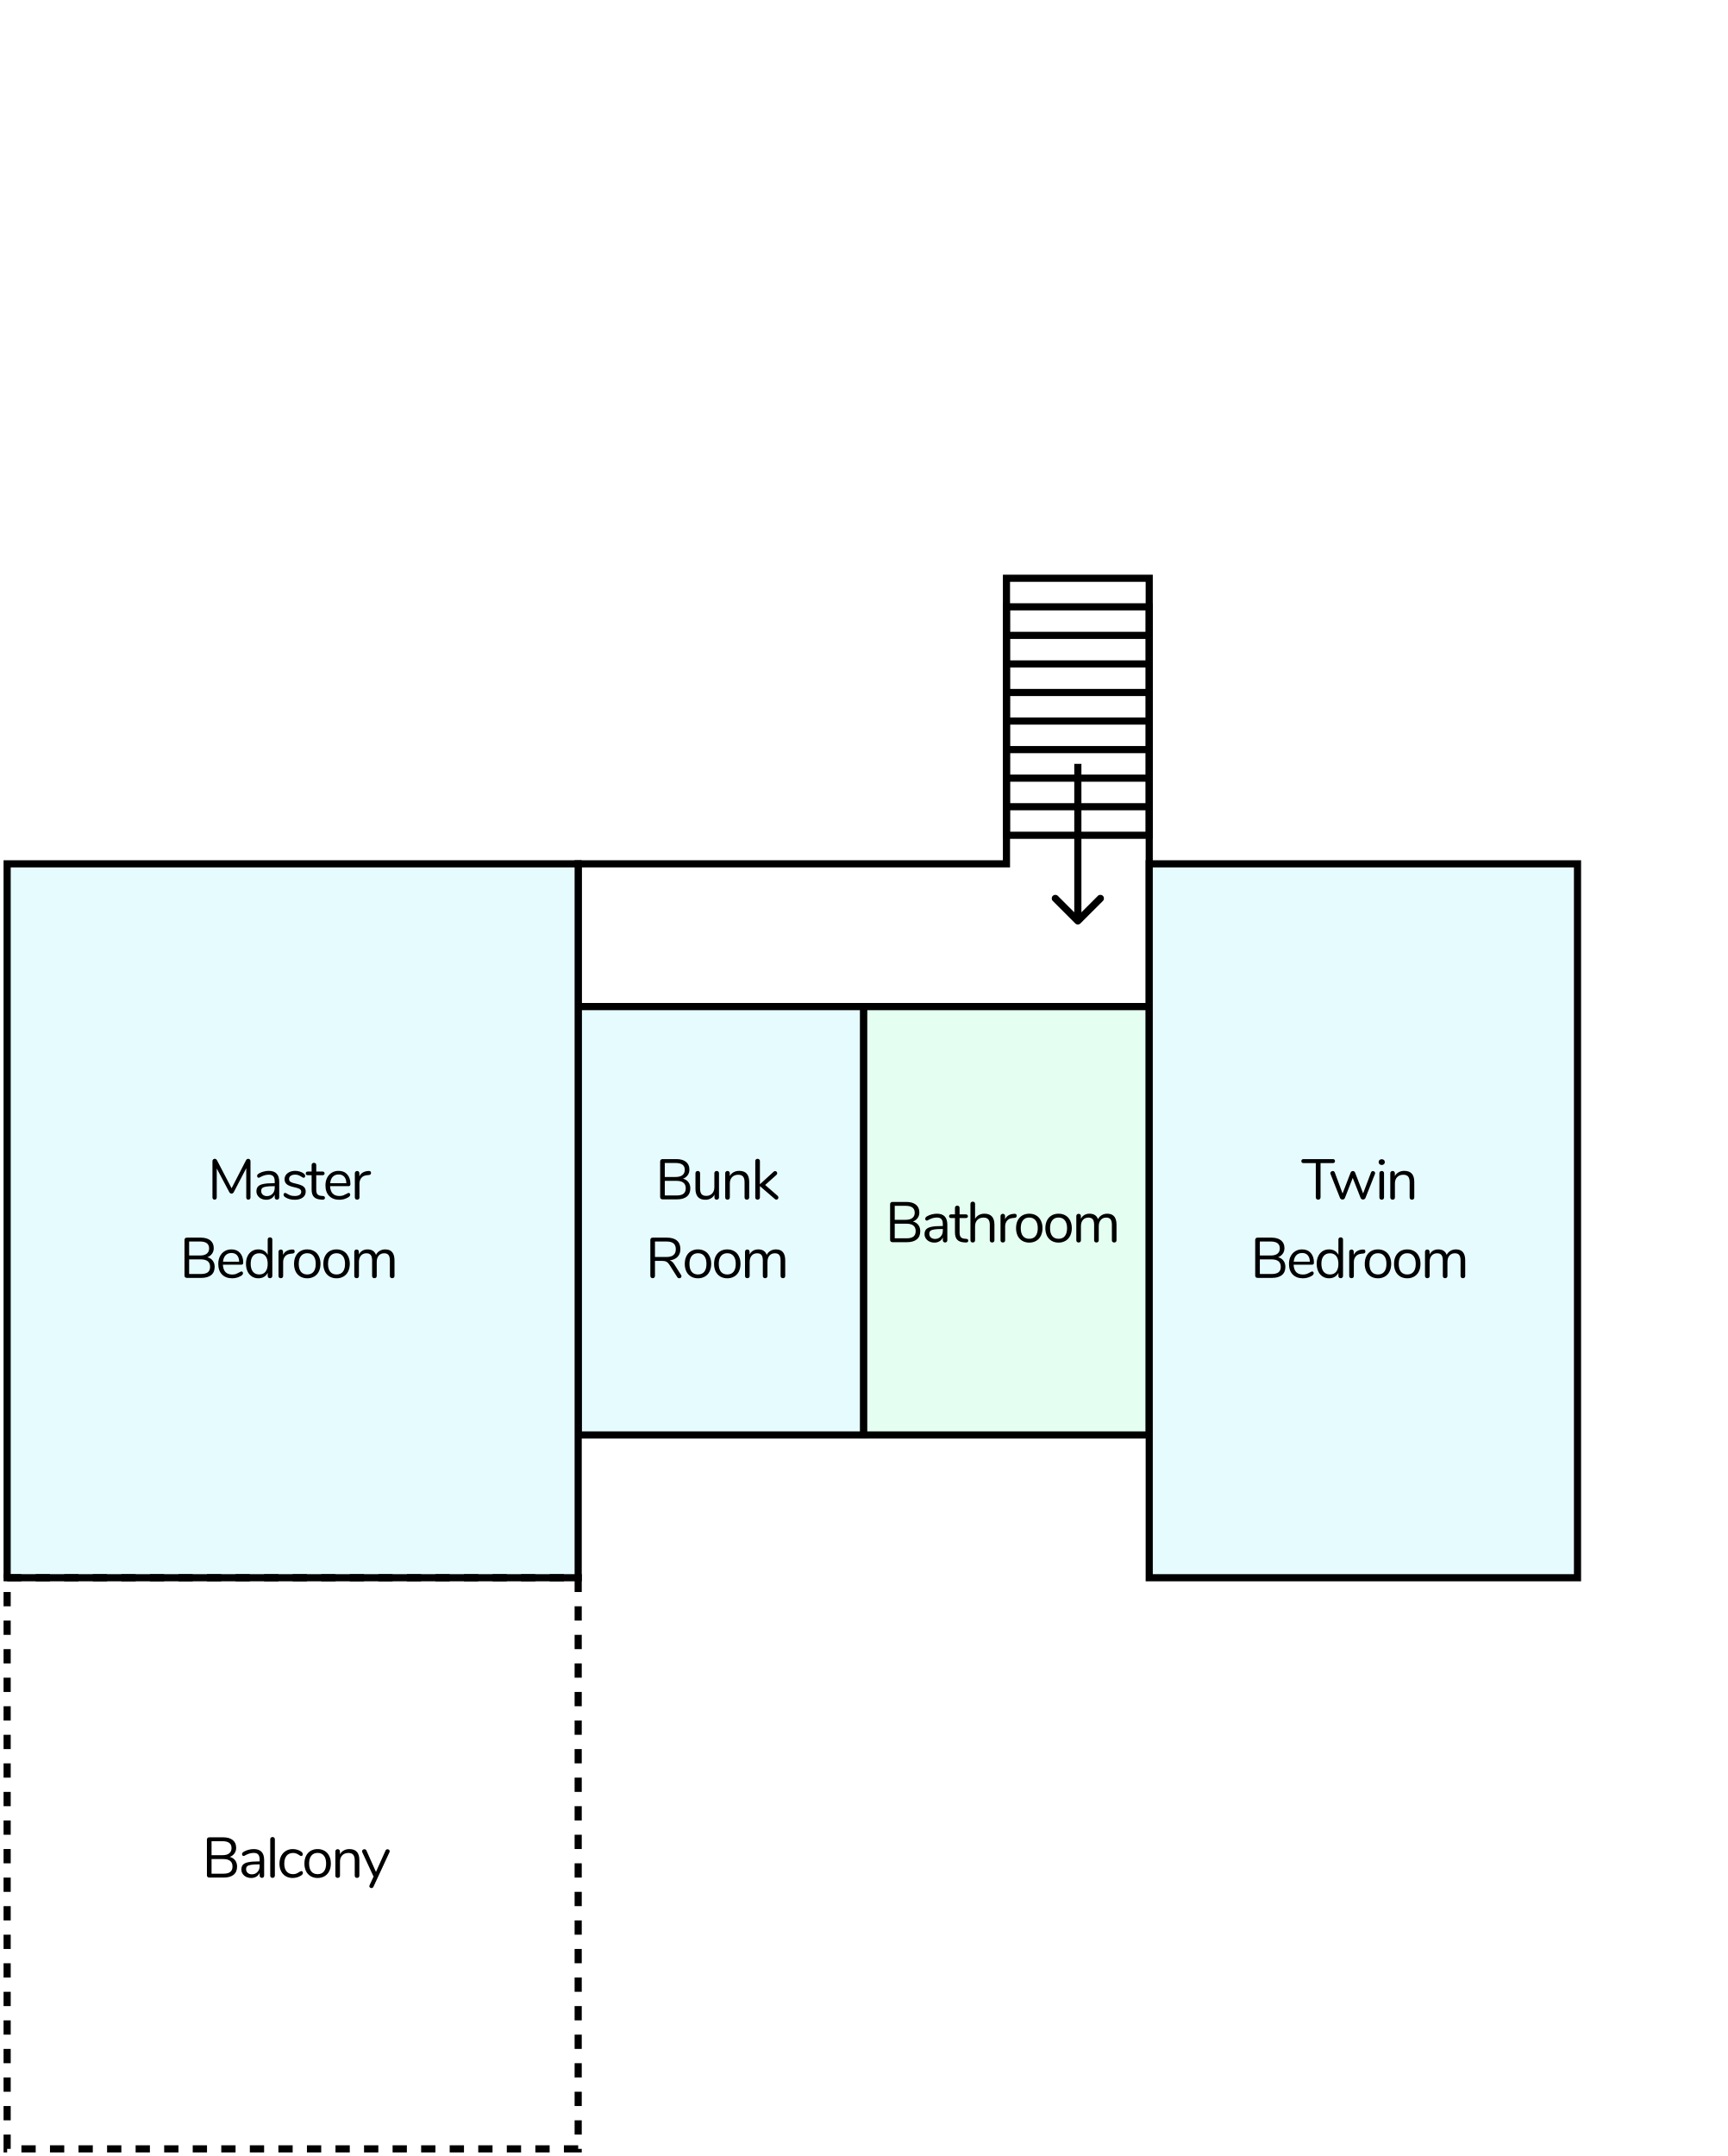
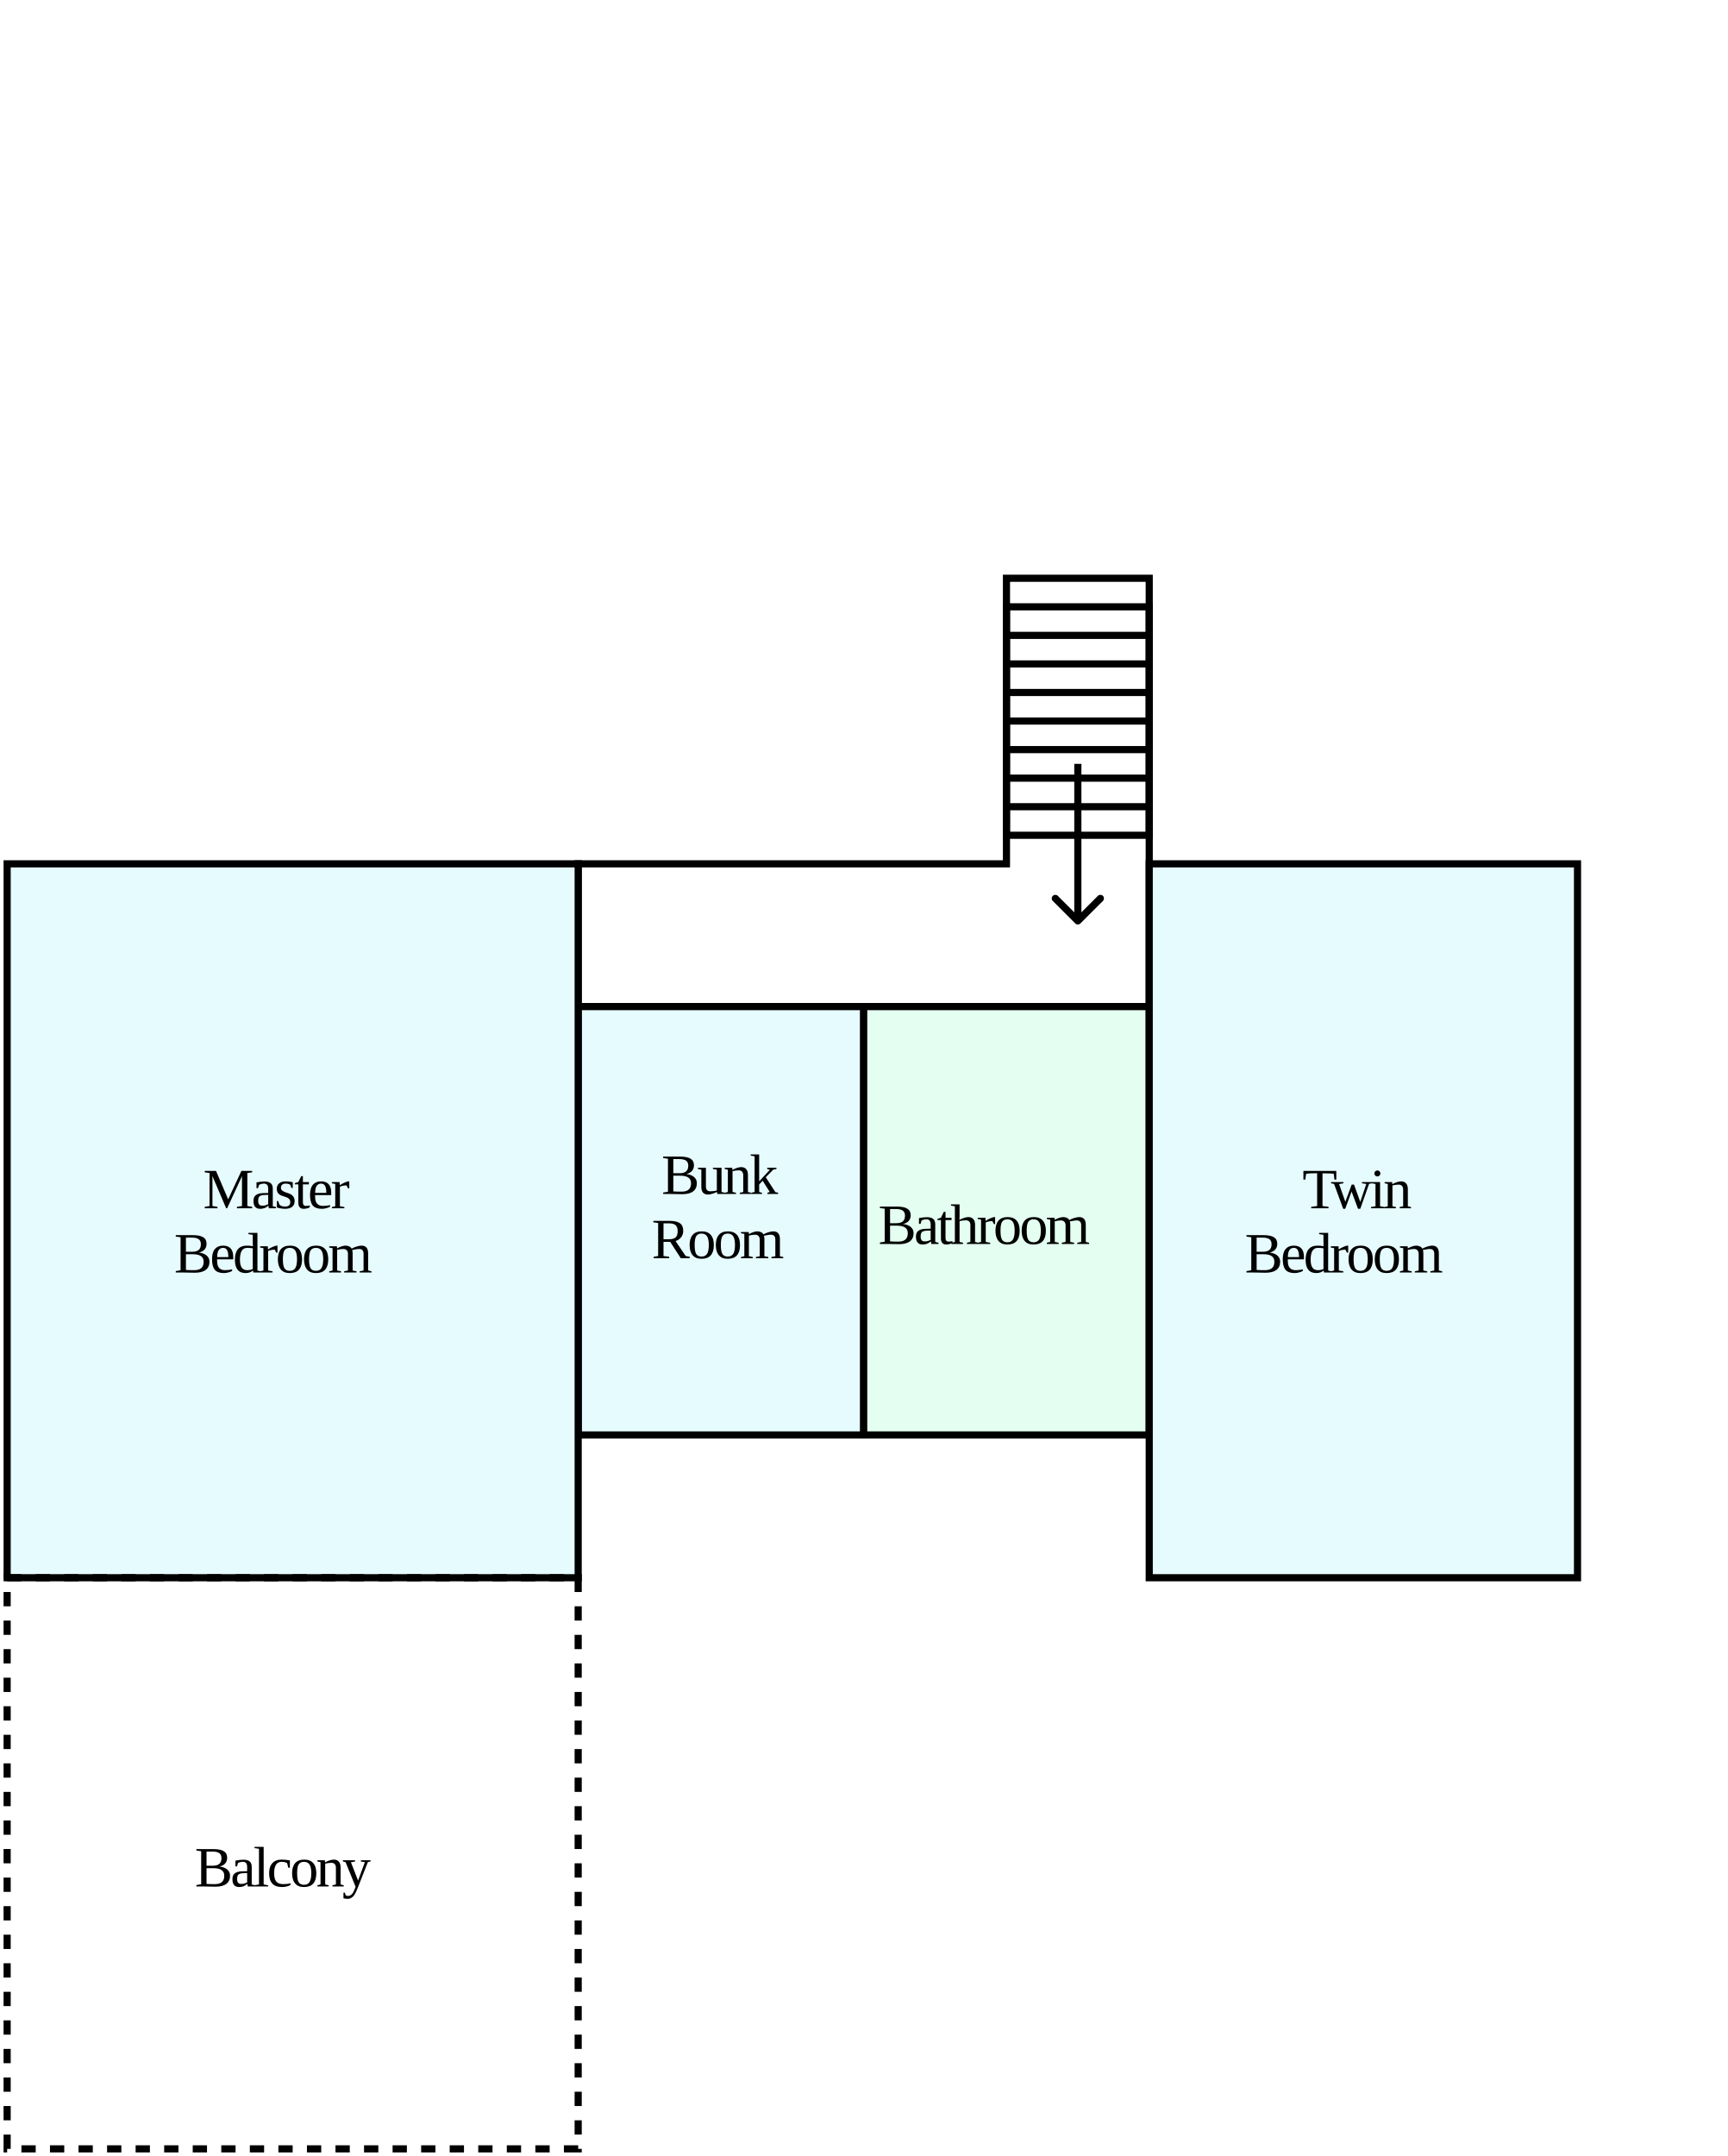
<svg xmlns="http://www.w3.org/2000/svg" fill="none" viewBox="0 0 242 302">
  <path d="M161 81h-20v40H81v20h80V81z" stroke="#000" />
  <path fill="#E6FBFD" stroke="#000" d="M81 141h40v60H81z" />
  <path fill="#E4FFF1" stroke="#000" d="M121 141h40v60h-40z" />
  <path fill="#E6FBFD" stroke="#000" d="M161 121h60v100h-60zM1 121h80v100H1z" />
  <path stroke="#000" stroke-dasharray="2 2" d="M1 221h80v80H1z" />
  <path stroke="#000" d="M141 97h20v4h-20zM141 93h20v4h-20zM141 101h20v4h-20zM141 105h20v4h-20zM141 89h20v4h-20zM141 113h20v4h-20zM141 109h20v4h-20zM141 85h20v4h-20z" />
-   <path d="M150.646 129.354a.502.502 0 00.708 0l3.182-3.182a.502.502 0 00-.708-.708L151 128.293l-2.828-2.829a.502.502 0 00-.708.708l3.182 3.182zM150.5 107v22h1v-22h-1zM34.772 162.32c.101 0 .178.032.232.096a.325.325 0 01.088.24v5.064a.332.332 0 01-.08.232.286.286 0 01-.224.088c-.096 0-.168-.029-.216-.088a.356.356 0 01-.072-.232v-4.088l-1.736 3.328c-.075.155-.184.232-.328.232-.139 0-.248-.077-.328-.232l-1.744-3.288v4.048a.332.332 0 01-.08.232c-.048.059-.12.088-.216.088a.286.286 0 01-.224-.088.332.332 0 01-.08-.232v-5.064c0-.101.029-.181.088-.24a.31.31 0 01.24-.096c.133 0 .24.077.32.232l2.032 3.896 2.008-3.896a.45.45 0 01.136-.176.315.315 0 01.184-.056zm2.88 1.688c.977 0 1.465.512 1.465 1.536v2.176c0 .096-.03.173-.088.232a.286.286 0 01-.224.088.312.312 0 01-.232-.088.314.314 0 01-.088-.232v-.384a1.169 1.169 0 01-.464.536 1.387 1.387 0 01-.72.184c-.25 0-.483-.051-.696-.152a1.243 1.243 0 01-.496-.424 1.047 1.047 0 01-.184-.6c0-.293.075-.52.224-.68.15-.165.395-.283.736-.352.341-.075.816-.112 1.424-.112h.176v-.264c0-.32-.067-.555-.2-.704-.128-.149-.339-.224-.632-.224-.363 0-.73.099-1.104.296-.144.091-.245.136-.304.136a.205.205 0 01-.16-.072.266.266 0 01-.064-.184c0-.075.021-.139.064-.192a.818.818 0 01.224-.176 2.48 2.48 0 01.632-.248c.24-.064.477-.096.712-.096zm-.263 3.536c.32 0 .581-.107.784-.32.208-.219.312-.499.312-.84v-.232h-.144c-.47 0-.827.021-1.072.064-.245.037-.421.104-.528.2-.101.091-.152.227-.152.408a.68.68 0 00.224.52c.155.133.347.2.576.2zm3.893.512c-.245 0-.48-.029-.704-.088a2.142 2.142 0 01-.584-.248.94.94 0 01-.208-.176.38.38 0 01-.056-.208c0-.069.019-.125.056-.168a.205.205 0 01.16-.072c.064 0 .157.04.28.12.16.096.317.173.472.232.16.053.357.08.592.08.288 0 .512-.051.672-.152a.49.49 0 00.24-.44.42.42 0 00-.088-.28.674.674 0 00-.304-.192 3.932 3.932 0 00-.632-.176c-.47-.101-.805-.237-1.008-.408-.203-.171-.304-.403-.304-.696 0-.229.064-.432.192-.608s.304-.315.528-.416c.23-.101.488-.152.776-.152.208 0 .408.029.6.088.197.053.37.131.52.232.181.128.272.261.272.4a.256.256 0 01-.064.176.197.197 0 01-.152.072c-.064 0-.16-.045-.288-.136a2.508 2.508 0 00-.424-.224 1.349 1.349 0 00-.496-.08c-.25 0-.453.056-.608.168a.532.532 0 00-.224.448c0 .117.027.213.08.288a.809.809 0 00.28.192c.133.053.323.107.568.16.362.08.642.168.84.264.203.096.346.213.432.352a.995.995 0 01.128.528.968.968 0 01-.424.816c-.283.203-.656.304-1.12.304zm3.96-.528c.186.016.28.101.28.256 0 .091-.035.16-.105.208-.064.043-.163.059-.296.048l-.216-.016c-.427-.032-.741-.16-.944-.384-.203-.224-.304-.563-.304-1.016v-2.008h-.536a.334.334 0 01-.216-.064.249.249 0 01-.072-.184.26.26 0 01.072-.192.311.311 0 01.216-.072h.536v-.904c0-.101.03-.179.088-.232a.323.323 0 01.24-.088c.096 0 .173.029.232.088.059.053.088.131.088.232v.904h.888a.27.27 0 01.2.072c.053.048.08.112.08.192a.236.236 0 01-.08.184.289.289 0 01-.2.064h-.888v2.04c0 .293.059.507.176.64.123.128.304.2.544.216l.216.016zm3.6-.432c.06 0 .11.024.153.072a.266.266 0 01.064.184c0 .133-.094.256-.28.368a2.55 2.55 0 01-.608.256c-.214.053-.422.08-.624.08-.603 0-1.08-.179-1.432-.536-.347-.357-.52-.851-.52-1.48 0-.4.077-.752.232-1.056.154-.309.37-.549.648-.72.282-.171.602-.256.96-.256.506 0 .909.165 1.208.496.298.331.448.779.448 1.344 0 .107-.022.184-.064.232-.043.048-.112.072-.208.072h-2.576c.048.917.482 1.376 1.304 1.376.208 0 .386-.027.536-.08.149-.059.309-.136.48-.232.138-.08.232-.12.28-.12zm-1.4-2.584c-.34 0-.615.107-.823.32-.203.213-.323.515-.36.904h2.264c-.011-.395-.11-.696-.296-.904-.187-.213-.448-.32-.784-.32zm4.198-.488c.224-.016.336.075.336.272a.3.3 0 01-.072.208c-.048.048-.13.077-.248.088l-.24.024c-.357.032-.624.16-.8.384-.17.219-.256.477-.256.776v1.944c0 .107-.03.187-.088.24a.333.333 0 01-.232.08.364.364 0 01-.24-.08.325.325 0 01-.088-.24v-3.376c0-.101.032-.179.096-.232a.33.33 0 01.232-.088c.085 0 .157.029.216.088a.287.287 0 01.088.224v.448c.112-.235.27-.413.472-.536a1.63 1.63 0 01.712-.216l.112-.008zm-22.592 12.08c.326.085.576.245.752.48.182.235.272.528.272.88 0 .496-.162.877-.488 1.144-.325.261-.786.392-1.384.392h-2.016a.351.351 0 01-.248-.088.314.314 0 01-.088-.232v-5c0-.096.03-.173.088-.232a.351.351 0 01.248-.088h1.928c.582 0 1.032.128 1.352.384.32.256.48.619.48 1.088 0 .304-.08.565-.24.784a1.37 1.37 0 01-.656.488zm-2.552-.24h1.52c.422 0 .739-.085.952-.256.219-.171.328-.419.328-.744 0-.64-.426-.96-1.28-.96h-1.52v1.96zm1.64 2.592c.443 0 .768-.08.976-.24.214-.165.32-.421.32-.768 0-.693-.432-1.04-1.296-1.04h-1.64v2.048h1.64zm5.69-.36c.058 0 .109.024.152.072a.266.266 0 01.064.184c0 .133-.094.256-.28.368a2.549 2.549 0 01-.608.256c-.214.053-.422.08-.624.08-.603 0-1.08-.179-1.432-.536-.347-.357-.52-.851-.52-1.48 0-.4.077-.752.232-1.056.154-.309.37-.549.648-.72.282-.171.602-.256.96-.256.506 0 .909.165 1.208.496.298.331.448.779.448 1.344 0 .107-.022.184-.064.232-.043.048-.112.072-.208.072h-2.576c.048.917.482 1.376 1.304 1.376.208 0 .386-.027.536-.08.149-.059.309-.136.48-.232.138-.08.232-.12.28-.12zm-1.4-2.584c-.342 0-.616.107-.824.32-.203.213-.323.515-.36.904h2.264c-.011-.395-.11-.696-.296-.904-.187-.213-.448-.32-.784-.32zm5.397-2.192c.101 0 .181.029.24.088a.304.304 0 01.088.224v5.088c0 .096-.03.173-.088.232a.323.323 0 01-.24.088.323.323 0 01-.24-.088.332.332 0 01-.08-.232v-.432a1.28 1.28 0 01-.52.568c-.224.133-.488.2-.792.2-.341 0-.643-.085-.904-.256a1.696 1.696 0 01-.608-.712 2.514 2.514 0 01-.216-1.072c0-.4.072-.752.216-1.056.144-.304.347-.539.608-.704.261-.165.563-.248.904-.248.304 0 .568.067.792.2.23.133.403.323.52.568v-2.144c0-.096.027-.171.08-.224a.323.323 0 01.24-.088zm-1.504 5.2c.379 0 .67-.128.872-.384.208-.261.312-.629.312-1.104 0-.475-.104-.84-.312-1.096-.203-.256-.493-.384-.872-.384s-.675.128-.888.384c-.208.256-.312.616-.312 1.08 0 .475.104.845.312 1.112.213.261.51.392.888.392zm4.627-3.496c.224-.016.336.075.336.272a.3.3 0 01-.072.208c-.048.048-.13.077-.248.088l-.24.024c-.357.032-.624.16-.8.384-.17.219-.256.477-.256.776v1.944c0 .107-.03.187-.088.24a.333.333 0 01-.232.08.364.364 0 01-.24-.08.325.325 0 01-.088-.24v-3.376c0-.101.032-.179.096-.232a.33.33 0 01.232-.088c.085 0 .157.029.216.088a.287.287 0 01.088.224v.448c.112-.235.27-.413.472-.536a1.63 1.63 0 01.712-.216l.112-.008zm2.097 4.032a1.9 1.9 0 01-.976-.248 1.69 1.69 0 01-.648-.704 2.438 2.438 0 01-.224-1.072c0-.405.075-.76.224-1.064.155-.309.37-.547.648-.712a1.9 1.9 0 01.976-.248 1.9 1.9 0 01.976.248c.282.165.498.403.648.712.154.304.232.659.232 1.064s-.078.763-.232 1.072c-.15.304-.366.539-.648.704a1.9 1.9 0 01-.976.248zm0-.536c.384 0 .677-.125.88-.376.208-.256.312-.627.312-1.112 0-.475-.104-.84-.312-1.096-.208-.261-.502-.392-.88-.392-.379 0-.672.131-.88.392-.208.256-.312.621-.312 1.096 0 .48.101.848.304 1.104.208.256.504.384.888.384zm4.104.536a1.9 1.9 0 01-.976-.248 1.69 1.69 0 01-.648-.704 2.438 2.438 0 01-.224-1.072c0-.405.075-.76.224-1.064.155-.309.37-.547.648-.712a1.9 1.9 0 01.976-.248 1.9 1.9 0 01.976.248c.283.165.499.403.648.712.155.304.232.659.232 1.064s-.077.763-.232 1.072c-.15.304-.365.539-.648.704a1.9 1.9 0 01-.976.248zm0-.536c.384 0 .677-.125.88-.376.208-.256.312-.627.312-1.112 0-.475-.104-.84-.312-1.096-.208-.261-.501-.392-.88-.392s-.672.131-.88.392c-.208.256-.312.621-.312 1.096 0 .48.101.848.304 1.104.208.256.504.384.888.384zm6.824-3.512c.864 0 1.296.515 1.296 1.544v2.168c0 .101-.03.181-.088.24a.333.333 0 01-.232.08.364.364 0 01-.24-.08.325.325 0 01-.088-.24v-2.152c0-.357-.064-.616-.192-.776-.128-.16-.328-.24-.6-.24-.325 0-.581.109-.768.328-.186.219-.28.515-.28.888v1.952a.31.31 0 01-.096.24.333.333 0 01-.232.08.333.333 0 01-.232-.08.325.325 0 01-.088-.24v-2.152c0-.357-.064-.616-.192-.776-.128-.16-.33-.24-.608-.24-.32 0-.576.109-.768.328-.187.219-.28.515-.28.888v1.952c0 .101-.03.181-.088.24a.333.333 0 01-.232.08.364.364 0 01-.24-.08.325.325 0 01-.088-.24v-3.376c0-.096.03-.173.088-.232a.34.34 0 01.24-.088c.09 0 .166.029.224.088a.287.287 0 01.088.224v.384a1.27 1.27 0 01.488-.528c.208-.123.448-.184.72-.184.608 0 1.006.256 1.192.768.112-.235.283-.421.512-.56.23-.139.49-.208.784-.208zM95.685 165.104c.325.085.576.245.752.48.181.235.272.528.272.88 0 .496-.163.877-.488 1.144-.325.261-.787.392-1.384.392h-2.016a.351.351 0 01-.248-.088.314.314 0 01-.088-.232v-5c0-.096.03-.173.088-.232a.351.351 0 01.248-.088h1.928c.581 0 1.032.128 1.352.384.32.256.48.619.48 1.088 0 .304-.08.565-.24.784a1.37 1.37 0 01-.656.488zm-2.552-.24h1.52c.421 0 .739-.085.952-.256.219-.171.328-.419.328-.744 0-.64-.427-.96-1.28-.96h-1.52v1.96zm1.64 2.592c.443 0 .768-.08.976-.24.213-.165.32-.421.32-.768 0-.693-.432-1.04-1.296-1.04h-1.64v2.048h1.64zm5.633-3.432c.102 0 .179.029.232.088a.313.313 0 01.088.232v3.384a.302.302 0 01-.088.224c-.053.059-.13.088-.232.088a.334.334 0 01-.232-.08.322.322 0 01-.08-.224v-.4a1.259 1.259 0 01-.52.536 1.491 1.491 0 01-.744.184c-.464 0-.813-.128-1.048-.384-.234-.261-.352-.645-.352-1.152v-2.176c0-.096.03-.173.088-.232a.323.323 0 01.24-.088c.102 0 .179.029.232.088a.314.314 0 01.088.232v2.16c0 .347.07.603.208.768.139.16.358.24.656.24.342 0 .616-.109.824-.328.208-.224.312-.517.312-.88v-1.96c0-.096.03-.173.088-.232a.324.324 0 01.24-.088zm3.151-.016c.934 0 1.4.515 1.4 1.544v2.168a.324.324 0 01-.088.24c-.053.053-.13.08-.232.08a.346.346 0 01-.24-.08.328.328 0 01-.088-.24v-2.128c0-.363-.072-.627-.216-.792-.138-.165-.362-.248-.672-.248-.357 0-.642.109-.856.328-.213.219-.32.515-.32.888v1.952a.324.324 0 01-.088.24c-.053.053-.13.08-.232.08a.346.346 0 01-.24-.08.328.328 0 01-.088-.24v-3.376c0-.096.03-.173.088-.232a.324.324 0 01.24-.088c.096 0 .171.029.224.088a.302.302 0 01.088.224v.408a1.29 1.29 0 01.536-.544c.23-.128.491-.192.784-.192zm5.366 3.48c.085.08.128.165.128.256 0 .08-.029.149-.088.208a.257.257 0 01-.2.088c-.069 0-.141-.032-.216-.096l-2.088-1.8v1.576a.31.31 0 01-.096.24.322.322 0 01-.224.08.364.364 0 01-.24-.08.324.324 0 01-.088-.24v-5.08c0-.101.029-.179.088-.232a.34.34 0 01.24-.088c.091 0 .165.029.224.088.064.053.096.131.096.232v3.248l1.912-1.752a.298.298 0 01.216-.096c.08 0 .149.029.208.088a.284.284 0 01.088.208.317.317 0 01-.112.24l-1.576 1.408 1.728 1.504zm-13.509 11.104c.037.059.056.12.056.184a.25.25 0 01-.096.2.318.318 0 01-.208.072.325.325 0 01-.288-.16l-1.072-1.696c-.139-.219-.283-.368-.432-.448-.15-.085-.352-.128-.608-.128h-1.008v2.088c0 .101-.03.184-.088.248a.312.312 0 01-.232.088.323.323 0 01-.24-.088.353.353 0 01-.088-.248v-5.024c0-.096.03-.173.088-.232a.351.351 0 01.248-.088h1.984c.613 0 1.08.136 1.4.408.325.272.488.672.488 1.2 0 .448-.13.808-.392 1.08-.256.272-.624.437-1.104.496a.984.984 0 01.36.208c.107.096.213.229.32.4l.912 1.44zm-2.04-2.52c.437 0 .763-.091.976-.272.219-.181.328-.456.328-.824 0-.363-.107-.632-.32-.808-.213-.176-.541-.264-.984-.264h-1.616v2.168h1.616zm4.407 2.984a1.9 1.9 0 01-.976-.248 1.69 1.69 0 01-.648-.704 2.438 2.438 0 01-.224-1.072c0-.405.075-.76.224-1.064.155-.309.37-.547.648-.712a1.9 1.9 0 01.976-.248 1.9 1.9 0 01.976.248c.283.165.499.403.648.712.155.304.232.659.232 1.064s-.077.763-.232 1.072c-.15.304-.365.539-.648.704a1.9 1.9 0 01-.976.248zm0-.536c.384 0 .677-.125.88-.376.208-.256.312-.627.312-1.112 0-.475-.104-.84-.312-1.096-.208-.261-.501-.392-.88-.392s-.672.131-.88.392c-.208.256-.312.621-.312 1.096 0 .48.101.848.304 1.104.208.256.504.384.888.384zm4.104.536c-.368 0-.693-.083-.976-.248a1.694 1.694 0 01-.648-.704 2.442 2.442 0 01-.224-1.072c0-.405.075-.76.224-1.064.155-.309.371-.547.648-.712.283-.165.608-.248.976-.248s.694.083.976.248c.283.165.499.403.648.712.155.304.232.659.232 1.064s-.077.763-.232 1.072a1.62 1.62 0 01-.648.704 1.899 1.899 0 01-.976.248zm0-.536c.384 0 .678-.125.88-.376.208-.256.312-.627.312-1.112 0-.475-.104-.84-.312-1.096-.208-.261-.501-.392-.88-.392-.378 0-.672.131-.88.392-.208.256-.312.621-.312 1.096 0 .48.102.848.304 1.104.208.256.504.384.888.384zm6.824-3.512c.864 0 1.296.515 1.296 1.544v2.168a.324.324 0 01-.088.24.332.332 0 01-.232.08.364.364 0 01-.24-.08.328.328 0 01-.088-.24v-2.152c0-.357-.064-.616-.192-.776-.128-.16-.328-.24-.6-.24-.325 0-.581.109-.768.328-.186.219-.28.515-.28.888v1.952a.31.31 0 01-.096.24.332.332 0 01-.232.08.334.334 0 01-.232-.08.328.328 0 01-.088-.24v-2.152c0-.357-.064-.616-.192-.776-.128-.16-.33-.24-.608-.24-.32 0-.576.109-.768.328-.186.219-.28.515-.28.888v1.952a.324.324 0 01-.088.24.332.332 0 01-.232.08.364.364 0 01-.24-.08.328.328 0 01-.088-.24v-3.376c0-.096.03-.173.088-.232a.34.34 0 01.24-.088.3.3 0 01.224.088.286.286 0 01.088.224v.384c.118-.229.28-.405.488-.528.208-.123.448-.184.72-.184.608 0 1.006.256 1.192.768.112-.235.283-.421.512-.56.23-.139.491-.208.784-.208zM184.673 168.04a.352.352 0 01-.248-.088.356.356 0 01-.088-.248v-4.784h-1.72a.324.324 0 01-.224-.072c-.053-.048-.08-.117-.08-.208 0-.091.027-.16.08-.208a.324.324 0 01.224-.072h4.104c.096 0 .171.024.224.072.054.048.08.117.08.208 0 .091-.026.16-.08.208a.323.323 0 01-.224.072h-1.72v4.784a.352.352 0 01-.088.248.32.32 0 01-.24.088zm7.398-3.808c.054-.128.142-.192.264-.192a.33.33 0 01.216.08.25.25 0 01.096.2.346.346 0 01-.024.12l-1.328 3.36a.365.365 0 01-.344.224.396.396 0 01-.2-.056.433.433 0 01-.136-.168l-1.104-2.808-1.096 2.808a.348.348 0 01-.136.168.396.396 0 01-.408 0 .404.404 0 01-.144-.168l-1.328-3.352a.275.275 0 01.08-.328.38.38 0 01.24-.088c.128 0 .219.064.272.192l1.096 2.952 1.128-2.928a.39.39 0 01.128-.16.341.341 0 01.184-.056c.07 0 .131.019.184.056a.314.314 0 01.128.16l1.128 2.92 1.104-2.936zm1.503 3.808a.364.364 0 01-.24-.08.324.324 0 01-.088-.24v-3.376c0-.101.029-.179.088-.232a.34.34 0 01.24-.088c.096 0 .173.029.232.088.058.053.088.131.088.232v3.376c0 .107-.03.187-.088.24a.334.334 0 01-.232.08zm0-4.856a.437.437 0 01-.312-.112.386.386 0 01-.12-.296c0-.117.04-.213.12-.288a.437.437 0 01.312-.112c.128 0 .232.037.312.112.08.075.12.171.12.288 0 .123-.04.221-.12.296a.437.437 0 01-.312.112zm3.158.824c.933 0 1.4.515 1.4 1.544v2.168a.324.324 0 01-.088.24c-.053.053-.131.08-.232.08a.346.346 0 01-.24-.08.324.324 0 01-.088-.24v-2.128c0-.363-.072-.627-.216-.792-.139-.165-.363-.248-.672-.248-.357 0-.643.109-.856.328-.213.219-.32.515-.32.888v1.952a.324.324 0 01-.088.24c-.053.053-.131.08-.232.08a.346.346 0 01-.24-.08.324.324 0 01-.088-.24v-3.376c0-.096.029-.173.088-.232a.324.324 0 01.24-.088c.096 0 .171.029.224.088a.302.302 0 01.088.224v.408a1.29 1.29 0 01.536-.544c.229-.128.491-.192.784-.192zm-17.684 12.096c.326.085.576.245.752.48.182.235.272.528.272.88 0 .496-.162.877-.488 1.144-.325.261-.786.392-1.384.392h-2.016a.352.352 0 01-.248-.088.317.317 0 01-.088-.232v-5c0-.096.03-.173.088-.232a.352.352 0 01.248-.088h1.928c.582 0 1.032.128 1.352.384.32.256.48.619.48 1.088 0 .304-.08.565-.24.784a1.365 1.365 0 01-.656.488zm-2.552-.24h1.52c.422 0 .739-.085.952-.256.219-.171.328-.419.328-.744 0-.64-.426-.96-1.28-.96h-1.52v1.96zm1.64 2.592c.443 0 .768-.08.976-.24.214-.165.32-.421.32-.768 0-.693-.432-1.04-1.296-1.04h-1.64v2.048h1.64zm5.69-.36c.058 0 .109.024.152.072a.27.27 0 01.064.184c0 .133-.094.256-.28.368a2.556 2.556 0 01-.608.256c-.214.053-.422.08-.624.08-.603 0-1.08-.179-1.432-.536-.347-.357-.52-.851-.52-1.48 0-.4.077-.752.232-1.056a1.73 1.73 0 01.648-.72c.282-.171.602-.256.96-.256.506 0 .909.165 1.208.496.298.331.448.779.448 1.344 0 .107-.022.184-.064.232-.043.048-.112.072-.208.072h-2.576c.048.917.482 1.376 1.304 1.376.208 0 .386-.027.536-.08.149-.059.309-.136.48-.232.138-.08.232-.12.28-.12zm-1.4-2.584c-.342 0-.616.107-.824.32-.203.213-.323.515-.36.904h2.264c-.011-.395-.11-.696-.296-.904-.187-.213-.448-.32-.784-.32zm5.397-2.192c.101 0 .181.029.24.088a.302.302 0 01.088.224v5.088a.313.313 0 01-.088.232.324.324 0 01-.24.088.324.324 0 01-.24-.088.334.334 0 01-.08-.232v-.432a1.279 1.279 0 01-.52.568c-.224.133-.488.2-.792.2-.341 0-.643-.085-.904-.256a1.699 1.699 0 01-.608-.712 2.514 2.514 0 01-.216-1.072c0-.4.072-.752.216-1.056a1.64 1.64 0 01.608-.704c.261-.165.563-.248.904-.248.304 0 .568.067.792.2.229.133.403.323.52.568v-2.144c0-.096.027-.171.08-.224a.324.324 0 01.24-.088zm-1.504 5.2c.379 0 .669-.128.872-.384.208-.261.312-.629.312-1.104 0-.475-.104-.84-.312-1.096-.203-.256-.493-.384-.872-.384s-.675.128-.888.384c-.208.256-.312.616-.312 1.08 0 .475.104.845.312 1.112.213.261.509.392.888.392zm4.627-3.496c.224-.016.336.075.336.272a.3.3 0 01-.072.208c-.048.048-.131.077-.248.088l-.24.024c-.357.032-.624.16-.8.384a1.222 1.222 0 00-.256.776v1.944c0 .107-.029.187-.088.24a.334.334 0 01-.232.08.364.364 0 01-.24-.08.324.324 0 01-.088-.24v-3.376c0-.101.032-.179.096-.232a.33.33 0 01.232-.088c.085 0 .157.029.216.088a.286.286 0 01.088.224v.448a1.22 1.22 0 01.472-.536c.208-.123.445-.195.712-.216l.112-.008zm2.097 4.032c-.368 0-.694-.083-.976-.248a1.68 1.68 0 01-.648-.704 2.428 2.428 0 01-.224-1.072c0-.405.074-.76.224-1.064.154-.309.37-.547.648-.712.282-.165.608-.248.976-.248s.693.083.976.248c.282.165.498.403.648.712.154.304.232.659.232 1.064s-.078.763-.232 1.072c-.15.304-.366.539-.648.704a1.901 1.901 0 01-.976.248zm0-.536c.384 0 .677-.125.88-.376.208-.256.312-.627.312-1.112 0-.475-.104-.84-.312-1.096-.208-.261-.502-.392-.88-.392-.379 0-.672.131-.88.392-.208.256-.312.621-.312 1.096 0 .48.101.848.304 1.104.208.256.504.384.888.384zm4.104.536c-.368 0-.693-.083-.976-.248a1.694 1.694 0 01-.648-.704 2.442 2.442 0 01-.224-1.072c0-.405.075-.76.224-1.064.155-.309.371-.547.648-.712.283-.165.608-.248.976-.248s.693.083.976.248c.283.165.499.403.648.712.155.304.232.659.232 1.064s-.077.763-.232 1.072a1.62 1.62 0 01-.648.704 1.901 1.901 0 01-.976.248zm0-.536c.384 0 .677-.125.88-.376.208-.256.312-.627.312-1.112 0-.475-.104-.84-.312-1.096-.208-.261-.501-.392-.88-.392s-.672.131-.88.392c-.208.256-.312.621-.312 1.096 0 .48.101.848.304 1.104.208.256.504.384.888.384zm6.824-3.512c.864 0 1.296.515 1.296 1.544v2.168a.324.324 0 01-.088.24.334.334 0 01-.232.08.364.364 0 01-.24-.08.324.324 0 01-.088-.24v-2.152c0-.357-.064-.616-.192-.776-.128-.16-.328-.24-.6-.24-.325 0-.581.109-.768.328-.187.219-.28.515-.28.888v1.952a.31.31 0 01-.096.24.334.334 0 01-.232.08.334.334 0 01-.232-.08.324.324 0 01-.088-.24v-2.152c0-.357-.064-.616-.192-.776-.128-.16-.331-.24-.608-.24-.32 0-.576.109-.768.328-.187.219-.28.515-.28.888v1.952a.324.324 0 01-.088.24.334.334 0 01-.232.08.364.364 0 01-.24-.08.324.324 0 01-.088-.24v-3.376c0-.096.029-.173.088-.232a.34.34 0 01.24-.088c.091 0 .165.029.224.088a.286.286 0 01.088.224v.384c.117-.229.28-.405.488-.528.208-.123.448-.184.72-.184.608 0 1.005.256 1.192.768.112-.235.283-.421.512-.56.229-.139.491-.208.784-.208zM127.899 171.104c.325.085.576.245.752.48.181.235.272.528.272.88 0 .496-.163.877-.488 1.144-.326.261-.787.392-1.384.392h-2.016a.35.35 0 01-.248-.088.313.313 0 01-.088-.232v-5c0-.096.029-.173.088-.232a.35.35 0 01.248-.088h1.928c.581 0 1.032.128 1.352.384.32.256.48.619.48 1.088 0 .304-.08.565-.24.784a1.375 1.375 0 01-.656.488zm-2.552-.24h1.52c.421 0 .738-.085.952-.256.218-.171.328-.419.328-.744 0-.64-.427-.96-1.28-.96h-1.52v1.96zm1.64 2.592c.442 0 .768-.08.976-.24.213-.165.32-.421.32-.768 0-.693-.432-1.04-1.296-1.04h-1.64v2.048h1.64zm4.265-3.448c.976 0 1.464.512 1.464 1.536v2.176a.313.313 0 01-.088.232.286.286 0 01-.224.088.313.313 0 01-.232-.088.313.313 0 01-.088-.232v-.384a1.167 1.167 0 01-.464.536 1.387 1.387 0 01-.72.184c-.251 0-.483-.051-.696-.152a1.245 1.245 0 01-.496-.424 1.044 1.044 0 01-.184-.6c0-.293.075-.52.224-.68.149-.165.395-.283.736-.352.341-.075.816-.112 1.424-.112h.176v-.264c0-.32-.067-.555-.2-.704-.128-.149-.339-.224-.632-.224-.363 0-.731.099-1.104.296-.144.091-.245.136-.304.136a.206.206 0 01-.16-.072.264.264 0 01-.064-.184c0-.075.021-.139.064-.192a.822.822 0 01.224-.176c.187-.107.397-.189.632-.248.24-.064.477-.096.712-.096zm-.264 3.536c.32 0 .581-.107.784-.32.208-.219.312-.499.312-.84v-.232h-.144c-.469 0-.827.021-1.072.064-.245.037-.421.104-.528.2-.101.091-.152.227-.152.408 0 .208.075.381.224.52.155.133.347.2.576.2zm4.381-.016c.186.016.28.101.28.256 0 .091-.035.16-.104.208-.064.043-.163.059-.296.048l-.216-.016c-.427-.032-.742-.16-.944-.384-.203-.224-.304-.563-.304-1.016v-2.008h-.536a.333.333 0 01-.216-.064.249.249 0 01-.072-.184.26.26 0 01.072-.192.31.31 0 01.216-.072h.536v-.904c0-.101.029-.179.088-.232a.32.32 0 01.24-.088c.096 0 .173.029.232.088.058.053.088.131.088.232v.904h.888a.27.27 0 01.2.072c.053.048.08.112.08.192a.237.237 0 01-.08.184.29.29 0 01-.2.064h-.888v2.04c0 .293.058.507.176.64.122.128.304.2.544.216l.216.016zm2.553-3.52c.459 0 .805.131 1.04.392.235.256.352.64.352 1.152v2.168a.324.324 0 01-.088.24.334.334 0 01-.232.08.346.346 0 01-.24-.08.324.324 0 01-.088-.24v-2.152c0-.347-.072-.603-.216-.768-.139-.165-.363-.248-.672-.248-.357 0-.643.109-.856.328-.213.219-.32.515-.32.888v1.952a.324.324 0 01-.088.24c-.053.053-.131.08-.232.08a.346.346 0 01-.24-.08.324.324 0 01-.088-.24v-5.088c0-.091.029-.165.088-.224a.34.34 0 01.24-.088c.101 0 .179.029.232.088a.286.286 0 01.088.224v2.096a1.3 1.3 0 01.536-.536c.229-.123.491-.184.784-.184zm4.174.016c.224-.016.336.075.336.272a.3.3 0 01-.072.208c-.048.048-.131.077-.248.088l-.24.024c-.358.032-.624.16-.8.384a1.222 1.222 0 00-.256.776v1.944c0 .107-.03.187-.088.24a.334.334 0 01-.232.08.364.364 0 01-.24-.08.324.324 0 01-.088-.24v-3.376c0-.101.032-.179.096-.232a.33.33 0 01.232-.088c.085 0 .157.029.216.088a.29.29 0 01.088.224v.448a1.22 1.22 0 01.472-.536c.208-.123.445-.195.712-.216l.112-.008zm2.097 4.032c-.368 0-.694-.083-.976-.248a1.68 1.68 0 01-.648-.704 2.428 2.428 0 01-.224-1.072c0-.405.074-.76.224-1.064.154-.309.37-.547.648-.712.282-.165.608-.248.976-.248s.693.083.976.248c.282.165.498.403.648.712.154.304.232.659.232 1.064s-.078.763-.232 1.072c-.15.304-.366.539-.648.704a1.901 1.901 0 01-.976.248zm0-.536c.384 0 .677-.125.88-.376.208-.256.312-.627.312-1.112 0-.475-.104-.84-.312-1.096-.208-.261-.502-.392-.88-.392-.379 0-.672.131-.88.392-.208.256-.312.621-.312 1.096 0 .48.101.848.304 1.104.208.256.504.384.888.384zm4.104.536c-.368 0-.694-.083-.976-.248a1.68 1.68 0 01-.648-.704 2.428 2.428 0 01-.224-1.072c0-.405.074-.76.224-1.064.154-.309.37-.547.648-.712.282-.165.608-.248.976-.248s.693.083.976.248c.282.165.498.403.648.712.154.304.232.659.232 1.064s-.078.763-.232 1.072c-.15.304-.366.539-.648.704a1.901 1.901 0 01-.976.248zm0-.536c.384 0 .677-.125.88-.376.208-.256.312-.627.312-1.112 0-.475-.104-.84-.312-1.096-.208-.261-.502-.392-.88-.392-.379 0-.672.131-.88.392-.208.256-.312.621-.312 1.096 0 .48.101.848.304 1.104.208.256.504.384.888.384zm6.824-3.512c.864 0 1.296.515 1.296 1.544v2.168a.324.324 0 01-.088.24.334.334 0 01-.232.08.364.364 0 01-.24-.08.324.324 0 01-.088-.24v-2.152c0-.357-.064-.616-.192-.776-.128-.16-.328-.24-.6-.24-.325 0-.581.109-.768.328-.187.219-.28.515-.28.888v1.952a.31.31 0 01-.096.24.334.334 0 01-.232.08.334.334 0 01-.232-.08.324.324 0 01-.088-.24v-2.152c0-.357-.064-.616-.192-.776-.128-.16-.331-.24-.608-.24-.32 0-.576.109-.768.328-.187.219-.28.515-.28.888v1.952a.324.324 0 01-.088.24.334.334 0 01-.232.08.364.364 0 01-.24-.08.324.324 0 01-.088-.24v-3.376c0-.096.029-.173.088-.232a.34.34 0 01.24-.088c.091 0 .165.029.224.088a.286.286 0 01.088.224v.384c.117-.229.28-.405.488-.528.208-.123.448-.184.72-.184.608 0 1.005.256 1.192.768.112-.235.283-.421.512-.56.229-.139.491-.208.784-.208zM32.189 260.104c.325.085.576.245.752.48.181.235.272.528.272.88 0 .496-.163.877-.488 1.144-.325.261-.787.392-1.384.392h-2.016a.351.351 0 01-.248-.088.314.314 0 01-.088-.232v-5c0-.096.03-.173.088-.232a.351.351 0 01.248-.088h1.928c.581 0 1.032.128 1.352.384.32.256.48.619.48 1.088 0 .304-.08.565-.24.784a1.37 1.37 0 01-.656.488zm-2.552-.24h1.52c.421 0 .739-.085.952-.256.219-.171.328-.419.328-.744 0-.64-.427-.96-1.28-.96h-1.52v1.96zm1.64 2.592c.443 0 .768-.08.976-.24.213-.165.32-.421.32-.768 0-.693-.432-1.04-1.296-1.04h-1.64v2.048h1.64zm4.265-3.448c.976 0 1.464.512 1.464 1.536v2.176c0 .096-.03.173-.088.232a.286.286 0 01-.224.088.312.312 0 01-.232-.088.314.314 0 01-.088-.232v-.384a1.17 1.17 0 01-.464.536 1.387 1.387 0 01-.72.184c-.25 0-.482-.051-.696-.152a1.242 1.242 0 01-.496-.424 1.046 1.046 0 01-.184-.6c0-.293.075-.52.224-.68.15-.165.395-.283.736-.352.342-.075.816-.112 1.424-.112h.176v-.264c0-.32-.066-.555-.2-.704-.128-.149-.338-.224-.632-.224-.362 0-.73.099-1.104.296-.144.091-.245.136-.304.136a.205.205 0 01-.16-.072.266.266 0 01-.064-.184c0-.075.022-.139.064-.192a.816.816 0 01.224-.176c.187-.107.398-.189.632-.248.24-.064.478-.096.712-.096zm-.264 3.536c.32 0 .582-.107.784-.32.208-.219.312-.499.312-.84v-.232h-.144c-.47 0-.826.021-1.072.064-.245.037-.421.104-.528.2-.101.091-.152.227-.152.408a.68.68 0 00.224.52c.155.133.347.2.576.2zm2.91.496a.364.364 0 01-.24-.08.325.325 0 01-.089-.24v-5.08c0-.101.03-.179.088-.232a.34.34 0 01.24-.088c.09 0 .165.029.224.088.064.053.096.131.096.232v5.08a.31.31 0 01-.096.24.322.322 0 01-.224.08zm2.805.016c-.363 0-.685-.083-.968-.248a1.688 1.688 0 01-.648-.704 2.366 2.366 0 01-.224-1.056c0-.4.078-.755.232-1.064.16-.309.382-.549.664-.72.283-.171.608-.256.976-.256.203 0 .403.029.6.088.203.053.379.133.528.24a.63.63 0 01.2.192.332.332 0 01.064.2.266.266 0 01-.064.184.182.182 0 01-.152.072.274.274 0 01-.12-.032 1.043 1.043 0 01-.168-.104 2.43 2.43 0 00-.4-.216 1.151 1.151 0 00-.456-.08c-.39 0-.693.133-.912.4-.213.261-.32.627-.32 1.096 0 .469.107.832.32 1.088.219.256.523.384.912.384.181 0 .336-.027.464-.08.133-.053.267-.125.4-.216.059-.037.115-.069.168-.096a.312.312 0 01.136-.04c.059 0 .107.024.144.072a.266.266 0 01.064.184.353.353 0 01-.056.192.832.832 0 01-.208.184c-.15.101-.33.184-.544.248a2.305 2.305 0 01-.632.088zm3.503 0a1.9 1.9 0 01-.976-.248 1.69 1.69 0 01-.648-.704 2.438 2.438 0 01-.224-1.072c0-.405.075-.76.224-1.064.155-.309.37-.547.648-.712a1.9 1.9 0 01.976-.248 1.9 1.9 0 01.976.248c.283.165.499.403.648.712.155.304.232.659.232 1.064s-.077.763-.232 1.072c-.15.304-.365.539-.648.704a1.9 1.9 0 01-.976.248zm0-.536c.384 0 .677-.125.88-.376.208-.256.312-.627.312-1.112 0-.475-.104-.84-.312-1.096-.208-.261-.501-.392-.88-.392s-.672.131-.88.392c-.208.256-.312.621-.312 1.096 0 .48.101.848.304 1.104.208.256.504.384.888.384zm4.448-3.512c.933 0 1.4.515 1.4 1.544v2.168c0 .101-.03.181-.088.24-.053.053-.13.08-.232.08a.345.345 0 01-.24-.08.325.325 0 01-.088-.24v-2.128c0-.363-.072-.627-.216-.792-.139-.165-.363-.248-.672-.248-.357 0-.643.109-.856.328-.213.219-.32.515-.32.888v1.952c0 .101-.03.181-.088.24-.053.053-.13.08-.232.08a.345.345 0 01-.24-.08.325.325 0 01-.088-.24v-3.376c0-.096.03-.173.088-.232a.323.323 0 01.24-.088c.096 0 .17.029.224.088a.303.303 0 01.088.224v.408c.128-.24.307-.421.536-.544.23-.128.49-.192.784-.192zm5.062.216c.058-.128.152-.192.28-.192a.33.33 0 01.216.08.25.25 0 01.096.2c0 .048-.011.091-.032.128l-2.248 4.848a.297.297 0 01-.12.136.27.27 0 01-.152.048.33.33 0 01-.216-.08.235.235 0 01-.088-.192c0-.043.01-.085.032-.128l.56-1.208-1.584-3.424a.236.236 0 01-.032-.12c0-.08.034-.149.104-.208a.38.38 0 01.24-.088.27.27 0 01.152.048.297.297 0 01.12.136l1.336 3 1.336-2.984z" fill="#000" />
+   <path d="M150.646 129.354a.502.502 0 00.708 0l3.182-3.182a.502.502 0 00-.708-.708L151 128.293l-2.828-2.829a.502.502 0 00-.708.708l3.182 3.182zM150.5 107v22h1v-22h-1z" fill="#000" />
+   <text fill="#000" font-size="8" letter-spacing="-.333">
+     <tspan x="28.451" y="169.248">Master </tspan>
+     <tspan x="24.391" y="178.248">Bedroom</tspan>
+   </text>
+   <text fill="#000" font-size="8" letter-spacing="-.333">
+     <tspan x="92.672" y="167.248">Bunk </tspan>
+     <tspan x="91.297" y="176.248">Room</tspan>
+   </text>
+   <text fill="#000" font-size="8" letter-spacing="-.333">
+     <tspan x="182.461" y="169.248">Twin </tspan>
+     <tspan x="174.391" y="178.248">Bedroom</tspan>
+   </text>
+   <text fill="#000" font-size="8" letter-spacing="-.333">
+     <tspan x="123.034" y="174.248">Bathroom</tspan>
+   </text>
+   <text fill="#000" font-size="8" letter-spacing="-.333">
+     <tspan x="27.277" y="264.248">Balcony</tspan>
+   </text>
</svg>
